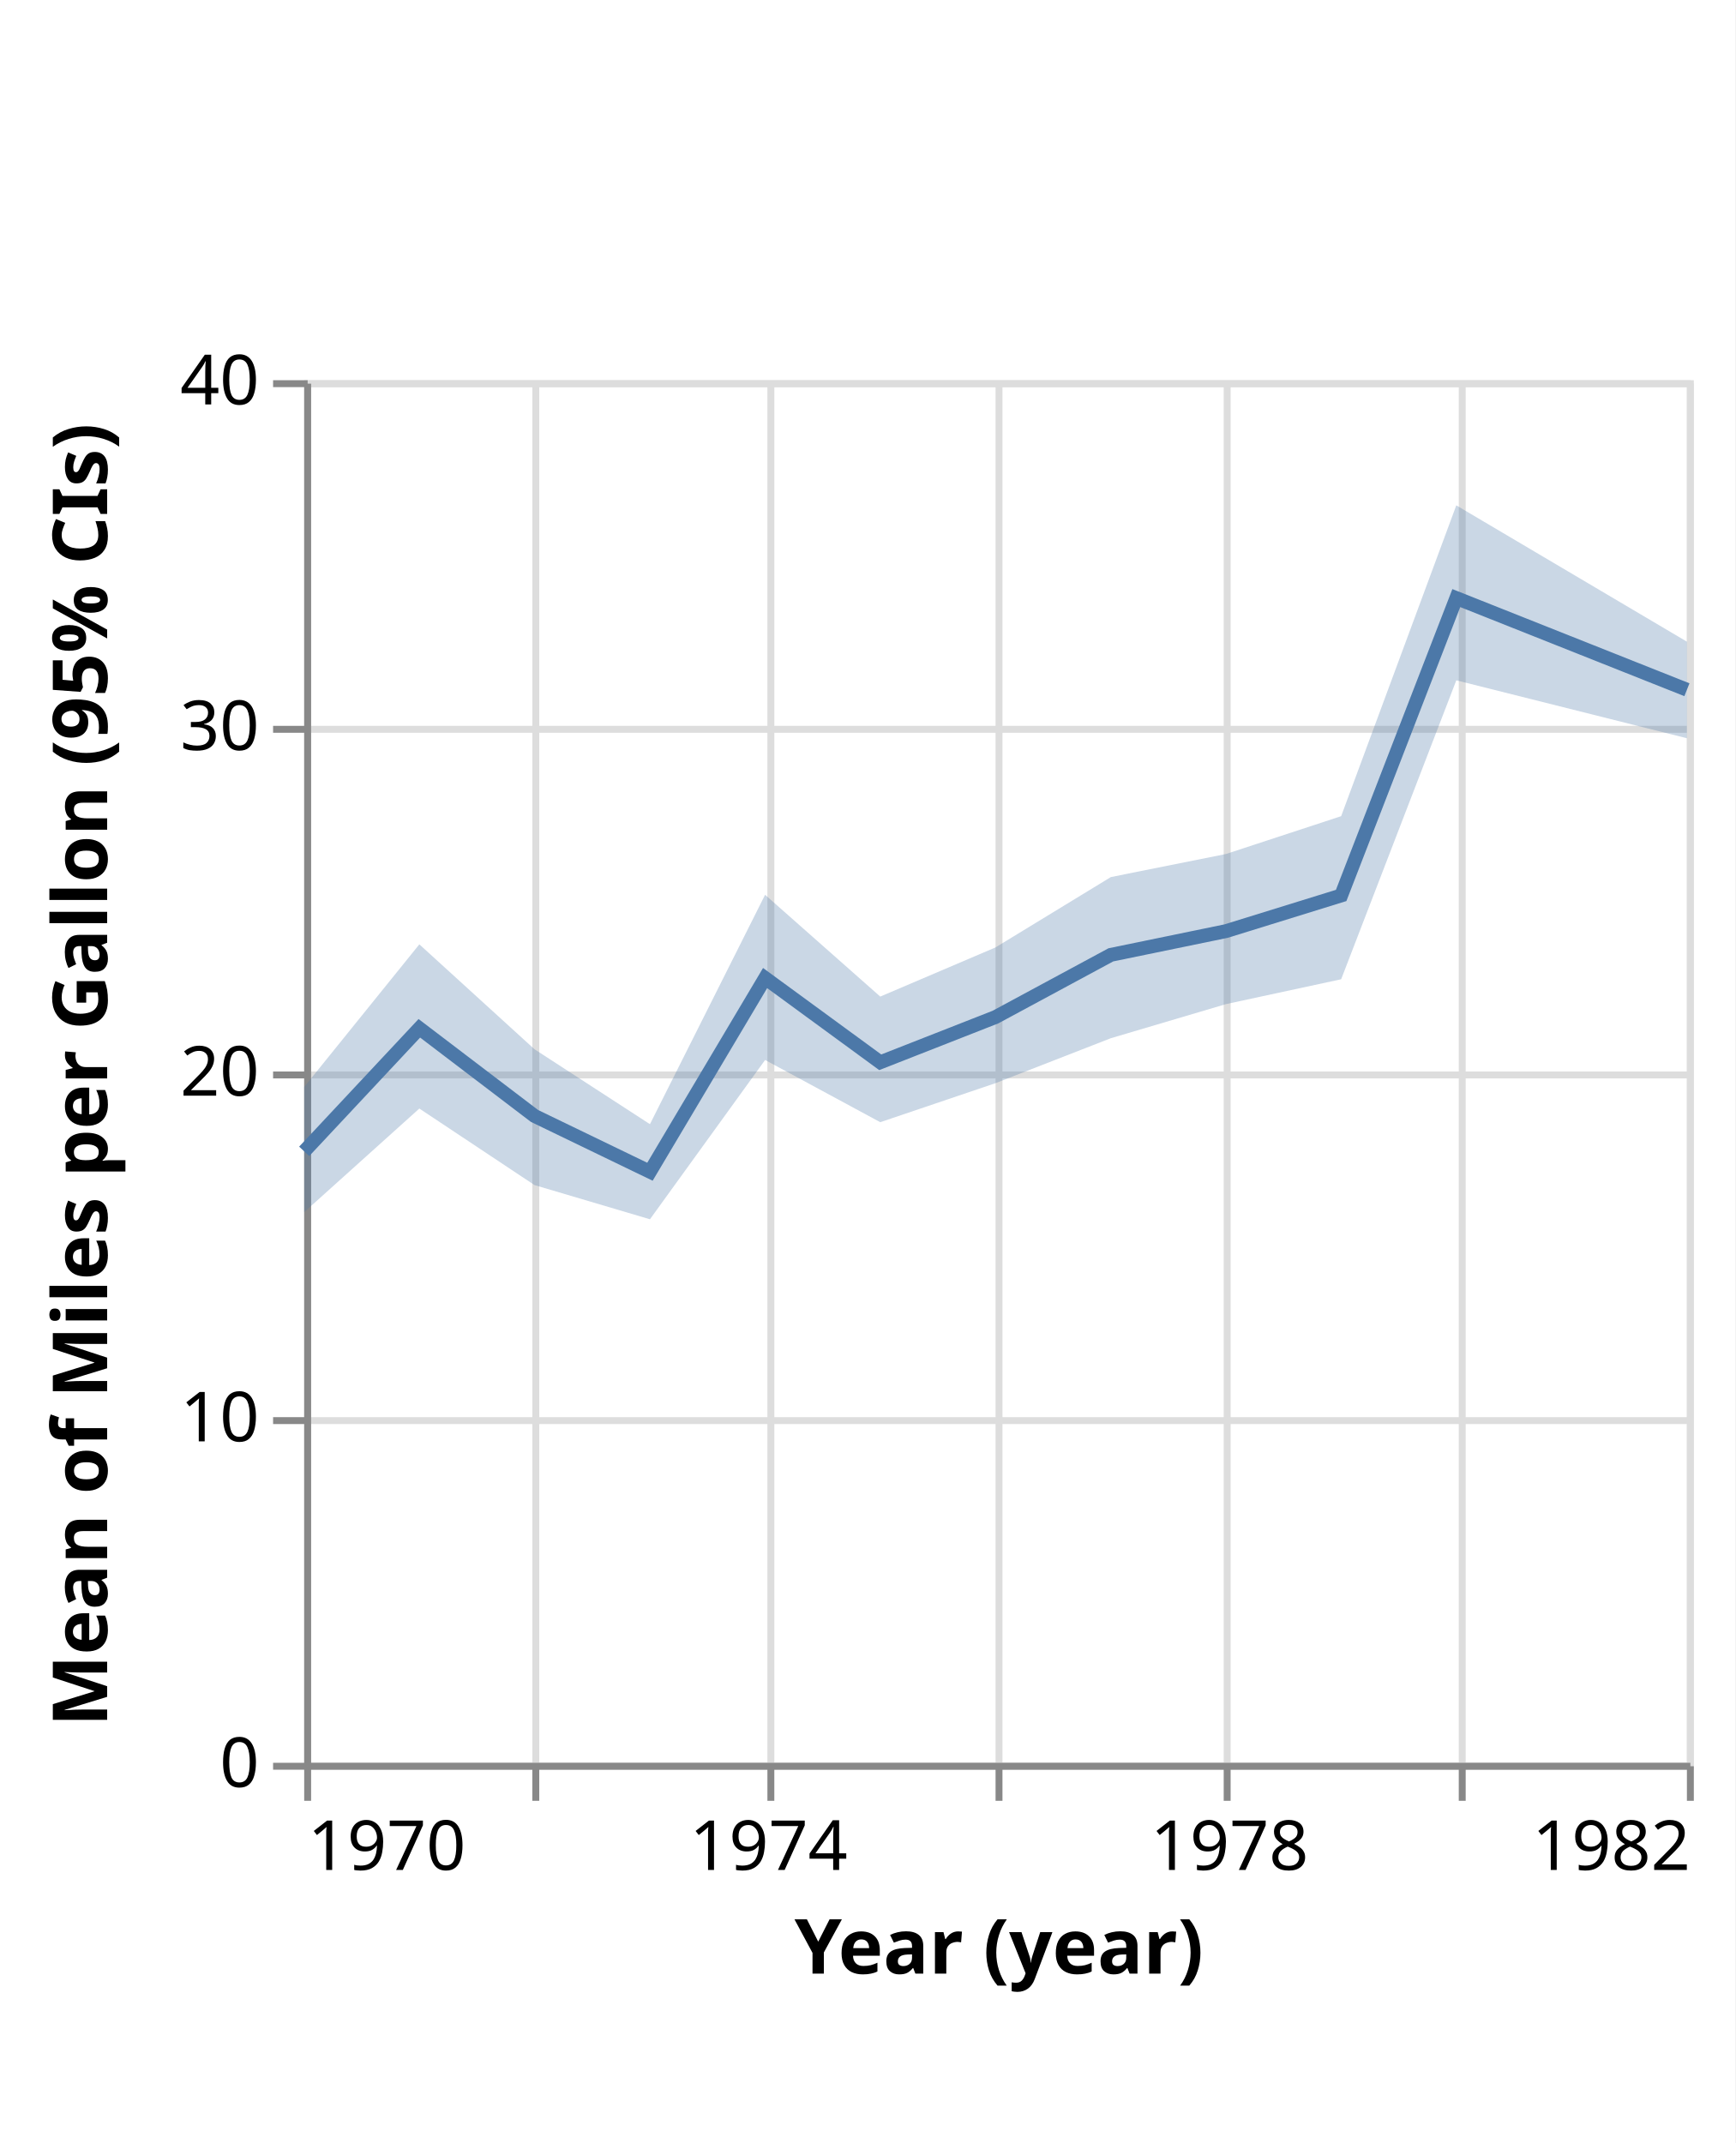
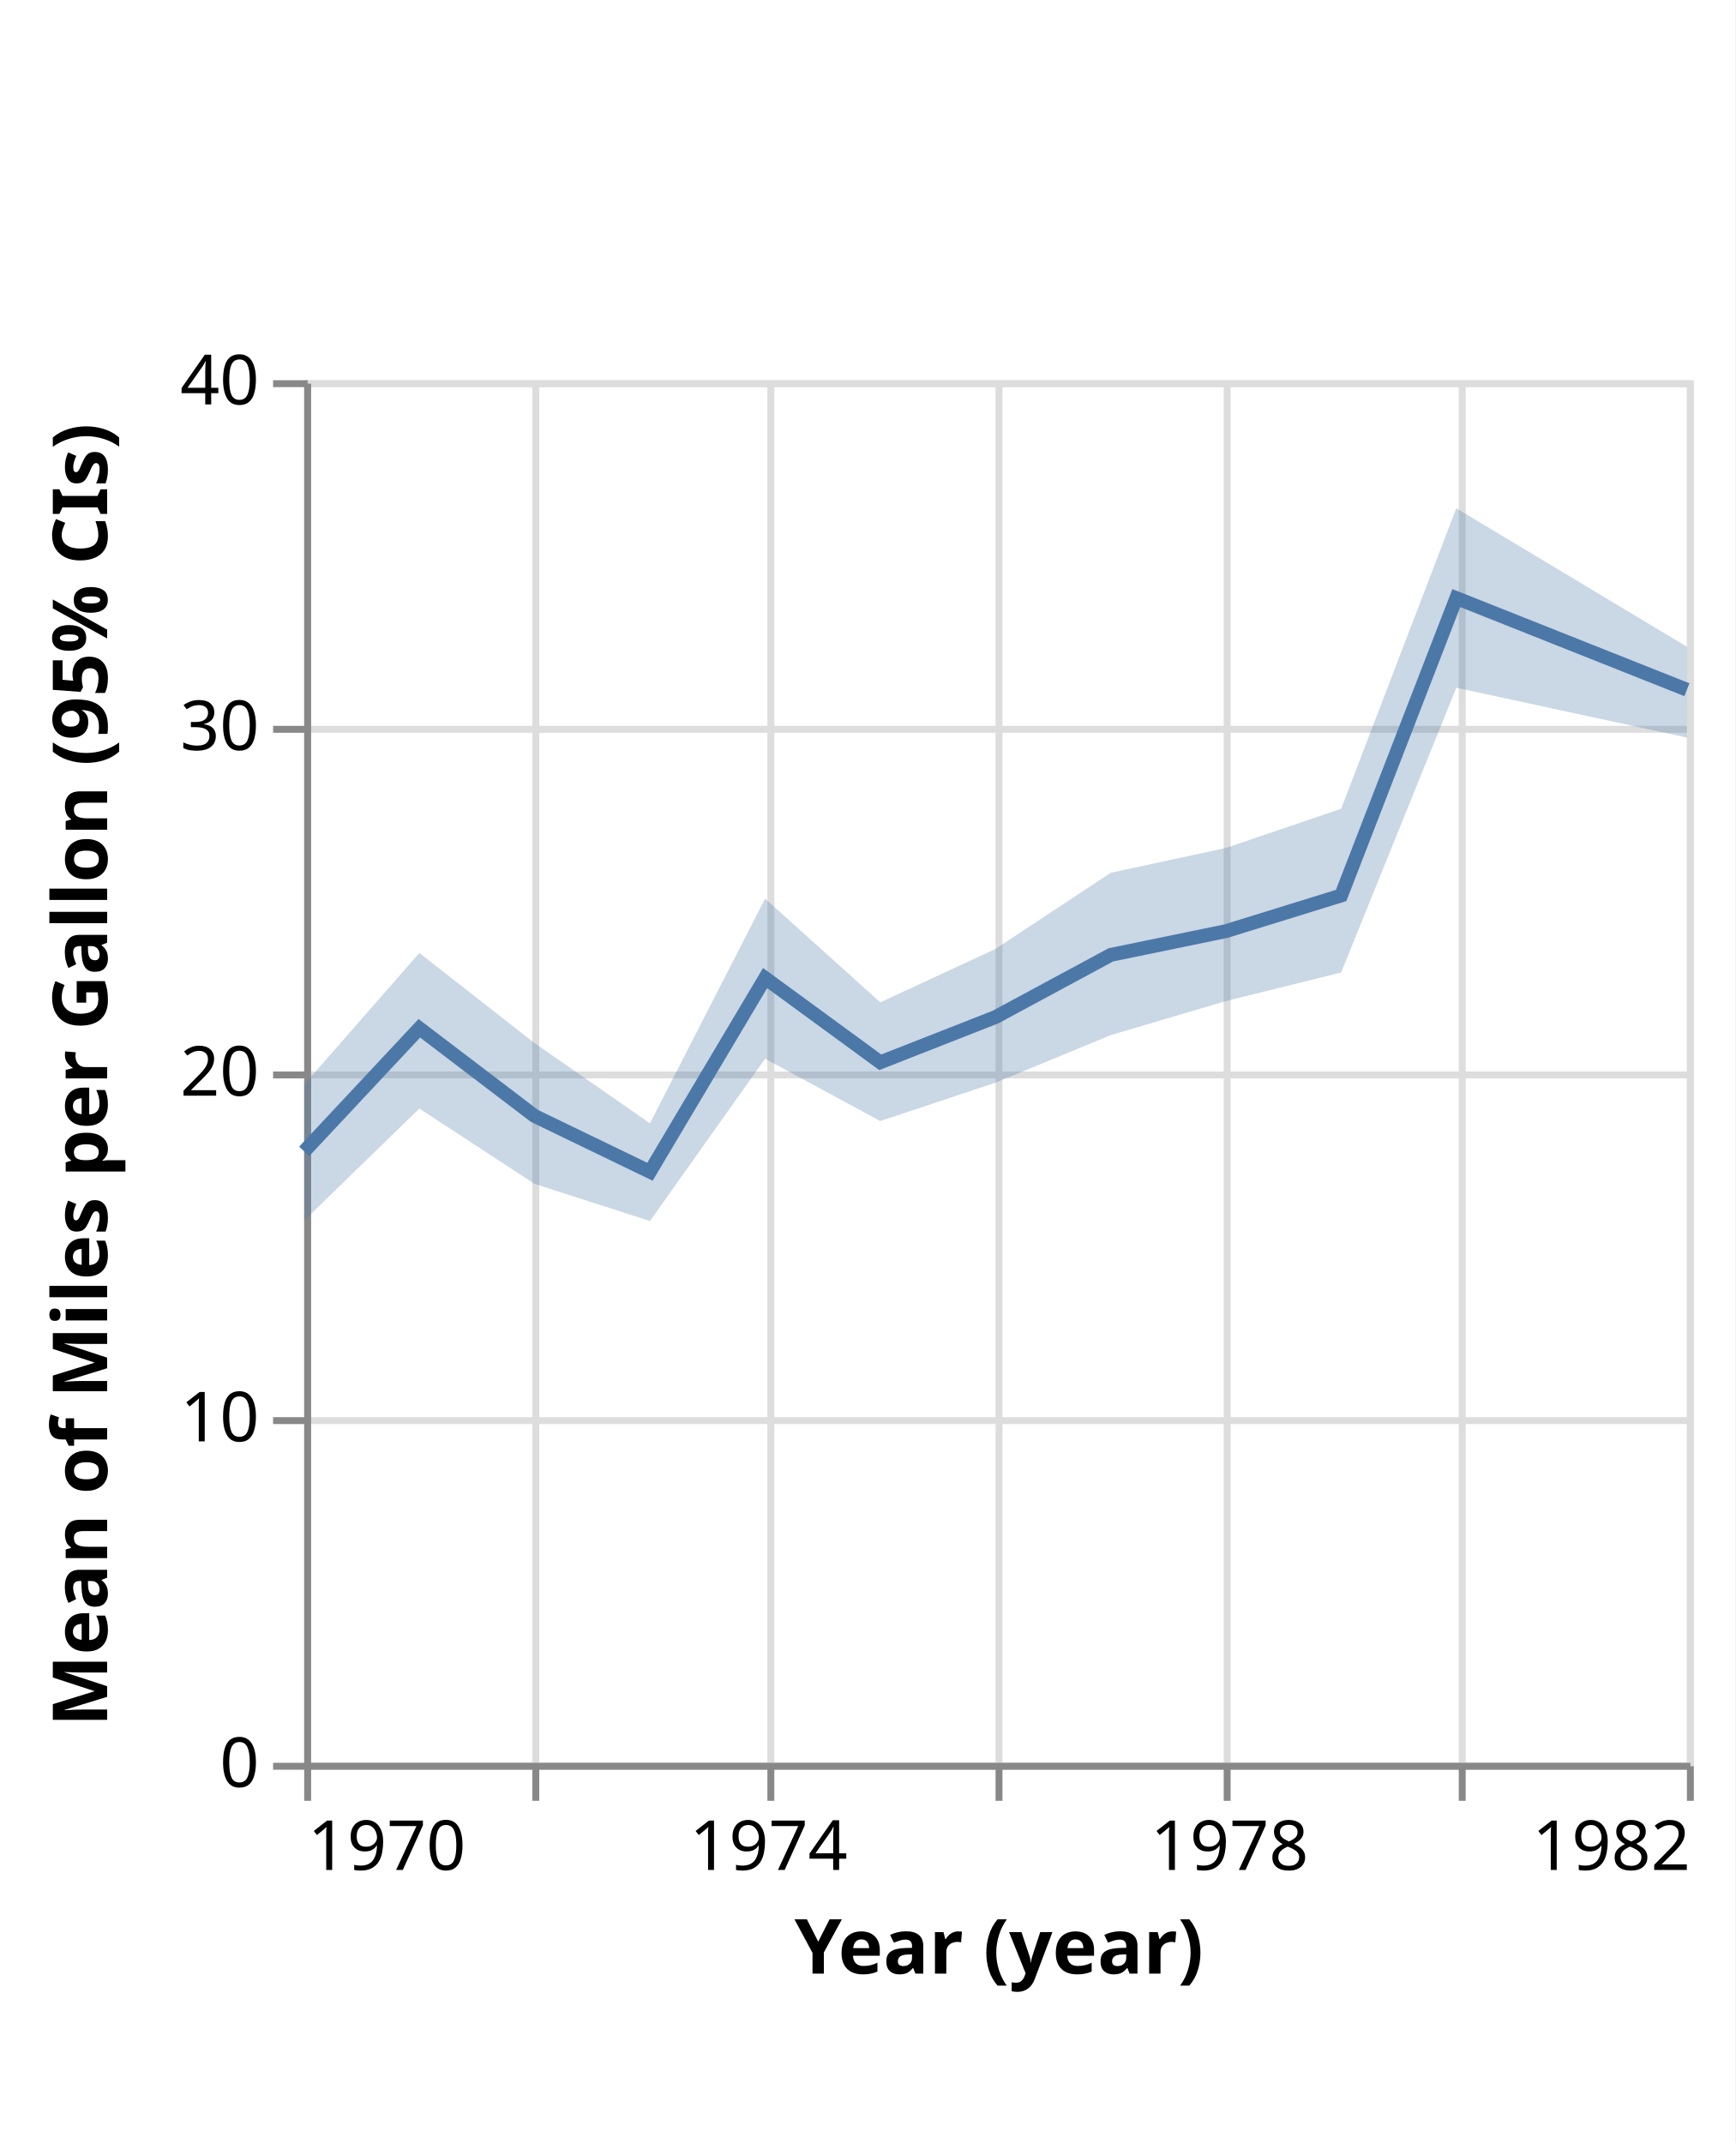
<svg xmlns="http://www.w3.org/2000/svg" version="1.1" class="marks" width="251" height="310" viewBox="0 0 251 310">
  <rect width="251" height="310" fill="white" />
  <g fill="none" stroke-miterlimit="10" transform="translate(44,55)">
    <g class="mark-group role-frame root" role="graphics-object" aria-roledescription="group mark container">
      <g transform="translate(0,0)">
        <path class="background" aria-hidden="true" d="M0.5,0.5h200v200h-200Z" stroke="#ddd" />
        <g>
          <g class="mark-group role-axis" aria-hidden="true">
            <g transform="translate(0.5,200.5)">
              <path class="background" aria-hidden="true" d="M0,0h0v0h0Z" pointer-events="none" />
              <g>
                <g class="mark-rule role-axis-grid" pointer-events="none">
                  <line transform="translate(0,-200)" x2="0" y2="200" stroke="#ddd" stroke-width="1" opacity="1" />
                  <line transform="translate(33,-200)" x2="0" y2="200" stroke="#ddd" stroke-width="1" opacity="1" />
                  <line transform="translate(67,-200)" x2="0" y2="200" stroke="#ddd" stroke-width="1" opacity="1" />
                  <line transform="translate(100,-200)" x2="0" y2="200" stroke="#ddd" stroke-width="1" opacity="1" />
                  <line transform="translate(133,-200)" x2="0" y2="200" stroke="#ddd" stroke-width="1" opacity="1" />
                  <line transform="translate(167,-200)" x2="0" y2="200" stroke="#ddd" stroke-width="1" opacity="1" />
                  <line transform="translate(200,-200)" x2="0" y2="200" stroke="#ddd" stroke-width="1" opacity="1" />
                </g>
              </g>
              <path class="foreground" aria-hidden="true" d="" pointer-events="none" display="none" />
            </g>
          </g>
          <g class="mark-group role-axis" aria-hidden="true">
            <g transform="translate(0.5,0.5)">
              <path class="background" aria-hidden="true" d="M0,0h0v0h0Z" pointer-events="none" />
              <g>
                <g class="mark-rule role-axis-grid" pointer-events="none">
                  <line transform="translate(0,200)" x2="200" y2="0" stroke="#ddd" stroke-width="1" opacity="1" />
                  <line transform="translate(0,150)" x2="200" y2="0" stroke="#ddd" stroke-width="1" opacity="1" />
                  <line transform="translate(0,100)" x2="200" y2="0" stroke="#ddd" stroke-width="1" opacity="1" />
                  <line transform="translate(0,50)" x2="200" y2="0" stroke="#ddd" stroke-width="1" opacity="1" />
                  <line transform="translate(0,0)" x2="200" y2="0" stroke="#ddd" stroke-width="1" opacity="1" />
                </g>
              </g>
              <path class="foreground" aria-hidden="true" d="" pointer-events="none" display="none" />
            </g>
          </g>
          <g class="mark-group role-axis" role="graphics-symbol" aria-roledescription="axis" aria-label="X-axis titled 'Year (year)' for a time scale with values from 1970 to 1982">
            <g transform="translate(0.5,200.5)">
              <path class="background" aria-hidden="true" d="M0,0h0v0h0Z" pointer-events="none" />
              <g>
                <g class="mark-rule role-axis-tick" pointer-events="none">
                  <line transform="translate(0,0)" x2="0" y2="5" stroke="#888" stroke-width="1" opacity="1" />
                  <line transform="translate(33,0)" x2="0" y2="5" stroke="#888" stroke-width="1" opacity="1" />
                  <line transform="translate(67,0)" x2="0" y2="5" stroke="#888" stroke-width="1" opacity="1" />
                  <line transform="translate(100,0)" x2="0" y2="5" stroke="#888" stroke-width="1" opacity="1" />
                  <line transform="translate(133,0)" x2="0" y2="5" stroke="#888" stroke-width="1" opacity="1" />
                  <line transform="translate(167,0)" x2="0" y2="5" stroke="#888" stroke-width="1" opacity="1" />
                  <line transform="translate(200,0)" x2="0" y2="5" stroke="#888" stroke-width="1" opacity="1" />
                </g>
                <g class="mark-text role-axis-label" pointer-events="none">
                  <text text-anchor="start" transform="translate(0,15)" font-family="sans-serif" font-size="10px" fill="#000" opacity="1">1970</text>
                  <text text-anchor="middle" transform="translate(33.31052,15)" font-family="sans-serif" font-size="10px" fill="#000" opacity="0">1972</text>
                  <text text-anchor="middle" transform="translate(66.66667,15)" font-family="sans-serif" font-size="10px" fill="#000" opacity="1">1974</text>
                  <text text-anchor="middle" transform="translate(99.97718,15)" font-family="sans-serif" font-size="10px" fill="#000" opacity="0">1976</text>
                  <text text-anchor="middle" transform="translate(133.3333,15)" font-family="sans-serif" font-size="10px" fill="#000" opacity="1">1978</text>
                  <text text-anchor="middle" transform="translate(166.6439,15)" font-family="sans-serif" font-size="10px" fill="#000" opacity="0">1980</text>
                  <text text-anchor="end" transform="translate(200,15)" font-family="sans-serif" font-size="10px" fill="#000" opacity="1">1982</text>
                </g>
                <g class="mark-rule role-axis-domain" pointer-events="none">
                  <line transform="translate(0,0)" x2="200" y2="0" stroke="#888" stroke-width="1" opacity="1" />
                </g>
                <g class="mark-text role-axis-title" pointer-events="none">
                  <text text-anchor="middle" transform="translate(100,30)" font-family="sans-serif" font-size="11px" font-weight="bold" fill="#000" opacity="1">Year (year)</text>
                </g>
              </g>
              <path class="foreground" aria-hidden="true" d="" pointer-events="none" display="none" />
            </g>
          </g>
          <g class="mark-group role-axis" role="graphics-symbol" aria-roledescription="axis" aria-label="Y-axis titled 'Mean of Miles per Gallon (95% CIs)' for a linear scale with values from 0 to 40">
            <g transform="translate(0.5,0.5)">
              <path class="background" aria-hidden="true" d="M0,0h0v0h0Z" pointer-events="none" />
              <g>
                <g class="mark-rule role-axis-tick" pointer-events="none">
                  <line transform="translate(0,200)" x2="-5" y2="0" stroke="#888" stroke-width="1" opacity="1" />
                  <line transform="translate(0,150)" x2="-5" y2="0" stroke="#888" stroke-width="1" opacity="1" />
                  <line transform="translate(0,100)" x2="-5" y2="0" stroke="#888" stroke-width="1" opacity="1" />
                  <line transform="translate(0,50)" x2="-5" y2="0" stroke="#888" stroke-width="1" opacity="1" />
                  <line transform="translate(0,0)" x2="-5" y2="0" stroke="#888" stroke-width="1" opacity="1" />
                </g>
                <g class="mark-text role-axis-label" pointer-events="none">
                  <text text-anchor="end" transform="translate(-7,203)" font-family="sans-serif" font-size="10px" fill="#000" opacity="1">0</text>
                  <text text-anchor="end" transform="translate(-7,153)" font-family="sans-serif" font-size="10px" fill="#000" opacity="1">10</text>
                  <text text-anchor="end" transform="translate(-7,103)" font-family="sans-serif" font-size="10px" fill="#000" opacity="1">20</text>
                  <text text-anchor="end" transform="translate(-7,53)" font-family="sans-serif" font-size="10px" fill="#000" opacity="1">30</text>
                  <text text-anchor="end" transform="translate(-7,3)" font-family="sans-serif" font-size="10px" fill="#000" opacity="1">40</text>
                </g>
                <g class="mark-rule role-axis-domain" pointer-events="none">
                  <line transform="translate(0,200)" x2="0" y2="-200" stroke="#888" stroke-width="1" opacity="1" />
                </g>
                <g class="mark-text role-axis-title" pointer-events="none">
                  <text text-anchor="middle" transform="translate(-27,100) rotate(-90) translate(0,-2)" font-family="sans-serif" font-size="11px" font-weight="bold" fill="#000" opacity="1">Mean of Miles per Gallon (95% CIs)</text>
                </g>
              </g>
              <path class="foreground" aria-hidden="true" d="" pointer-events="none" display="none" />
            </g>
          </g>
          <g class="mark-area role-mark layer_0_layer_0_marks" role="graphics-object" aria-roledescription="area mark container">
-             <path aria-label="Year (year): Jan 01, 1970; Mean of Miles per Gallon (95% CIs): 15.9310344828; upper_Miles_per_Gallon: 19.5525862069; Ci1 of Miles_per_Gallon: 19.5525862069; Ci0 of Miles_per_Gallon: 15.9310344828; Mean of Miles_per_Gallon: 17.6896551724" role="graphics-symbol" aria-roledescription="errorband" d="M0,120.345L16.655,105.357L33.311,116.429L50.011,121.375L66.667,98.333L83.322,107.333L99.977,101.693L116.678,95.183L133.333,90.251L149.989,86.656L166.644,43.416L200,51.792L200,37.823L166.644,18.103L149.989,63.066L133.333,68.535L116.678,71.875L99.977,82.059L83.322,89.163L66.667,74.44L50.011,107.622L33.311,96.781L16.655,81.607L0,102.237Z" fill="#4c78a8" opacity="0.3" />
+             <path aria-label="Year (year): Jan 01, 1970; Mean of Miles per Gallon (95% CIs): 15.6887931034; upper_Miles_per_Gallon: 19.6215517241; Ci1 of Miles_per_Gallon: 19.6215517241; Ci0 of Miles_per_Gallon: 15.6887931034; Mean of Miles_per_Gallon: 17.6896551724" role="graphics-symbol" aria-roledescription="errorband" d="M0,121.556L16.655,105.357L33.311,116.25L50.011,121.625L66.667,98.148L83.322,107.167L99.977,101.618L116.678,94.732L133.333,89.806L149.989,85.674L166.644,44.486L200,51.692L200,38.558L166.644,18.529L149.989,61.997L133.333,67.66L116.678,71.248L99.977,82.279L83.322,89.996L66.667,75L50.011,107.497L33.311,95.888L16.655,82.853L0,101.892Z" fill="#4c78a8" opacity="0.3" />
          </g>
          <g class="mark-line role-mark layer_1_marks" role="graphics-object" aria-roledescription="line mark container">
            <path aria-label="Year (year): 1970; Mean of Miles_per_Gallon: 17.6896551724" role="graphics-symbol" aria-roledescription="line mark" d="M0,111.552L16.655,93.75L33.311,106.429L50.011,114.5L66.667,86.481L83.322,98.667L99.977,92.132L116.678,83.125L133.333,79.694L149.989,74.534L166.644,31.517L200,44.775" stroke="#4c78a8" stroke-width="2" />
          </g>
        </g>
        <path class="foreground" aria-hidden="true" d="" display="none" />
      </g>
    </g>
  </g>
</svg>
